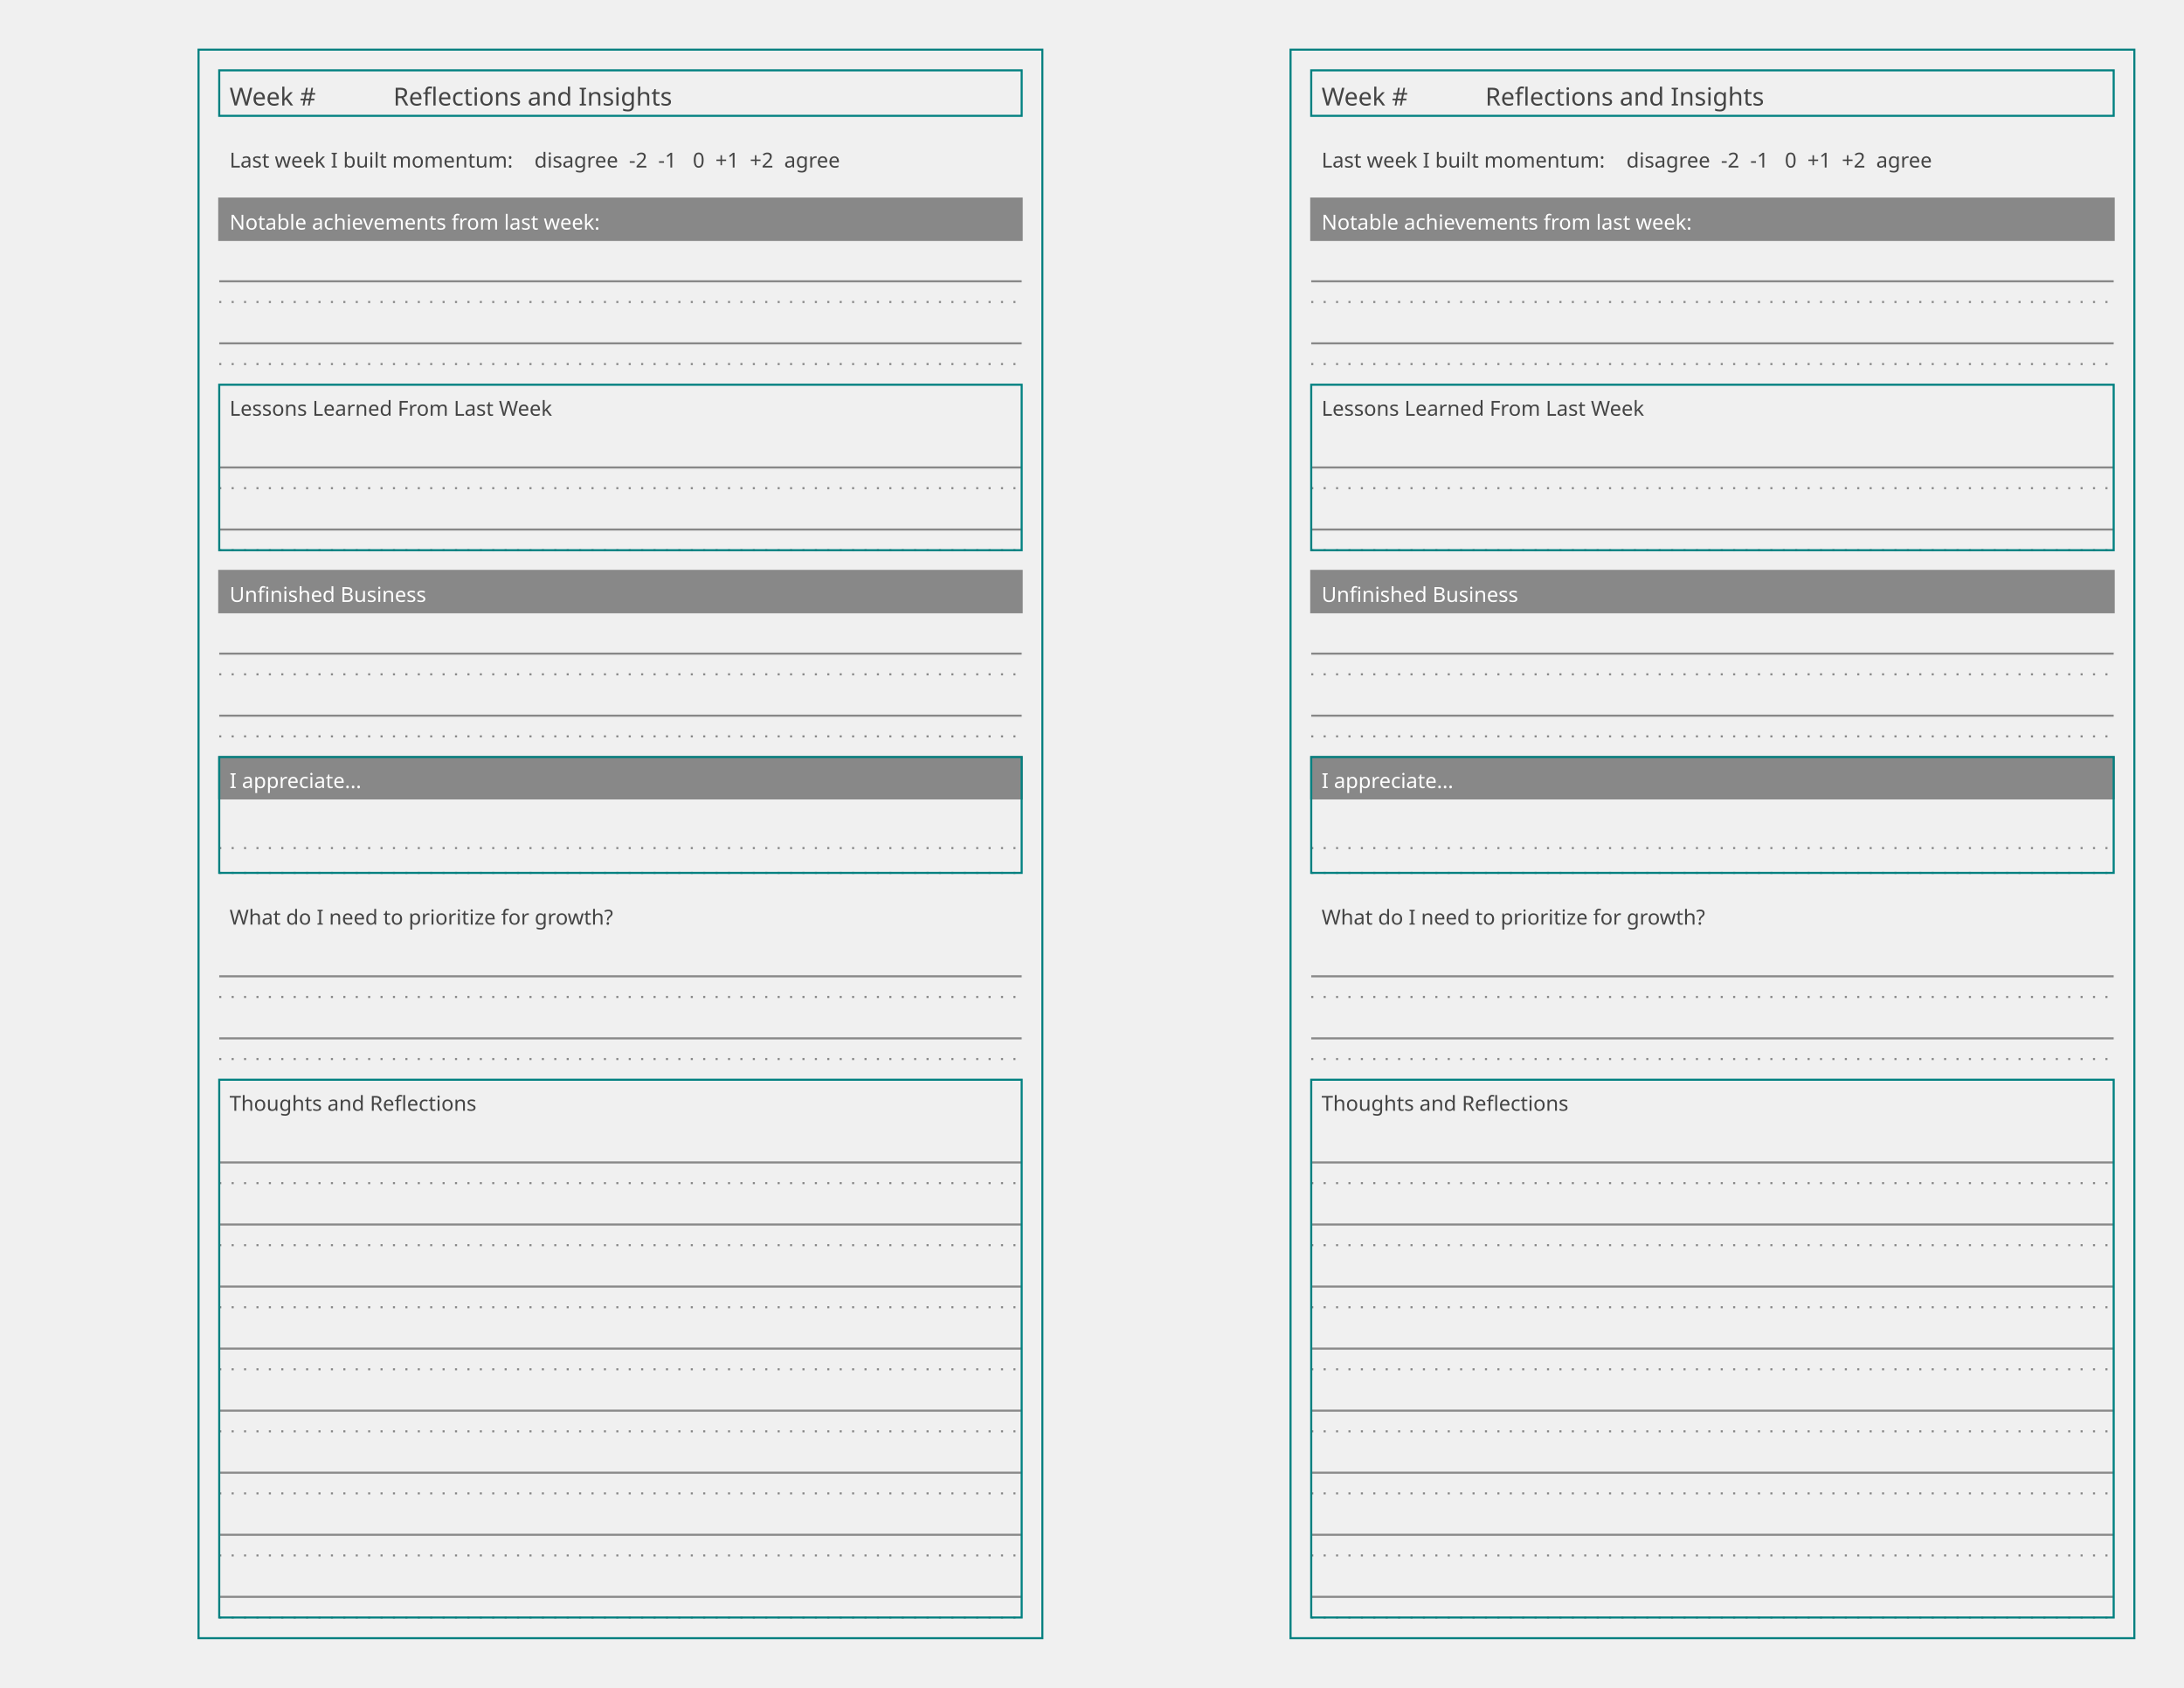
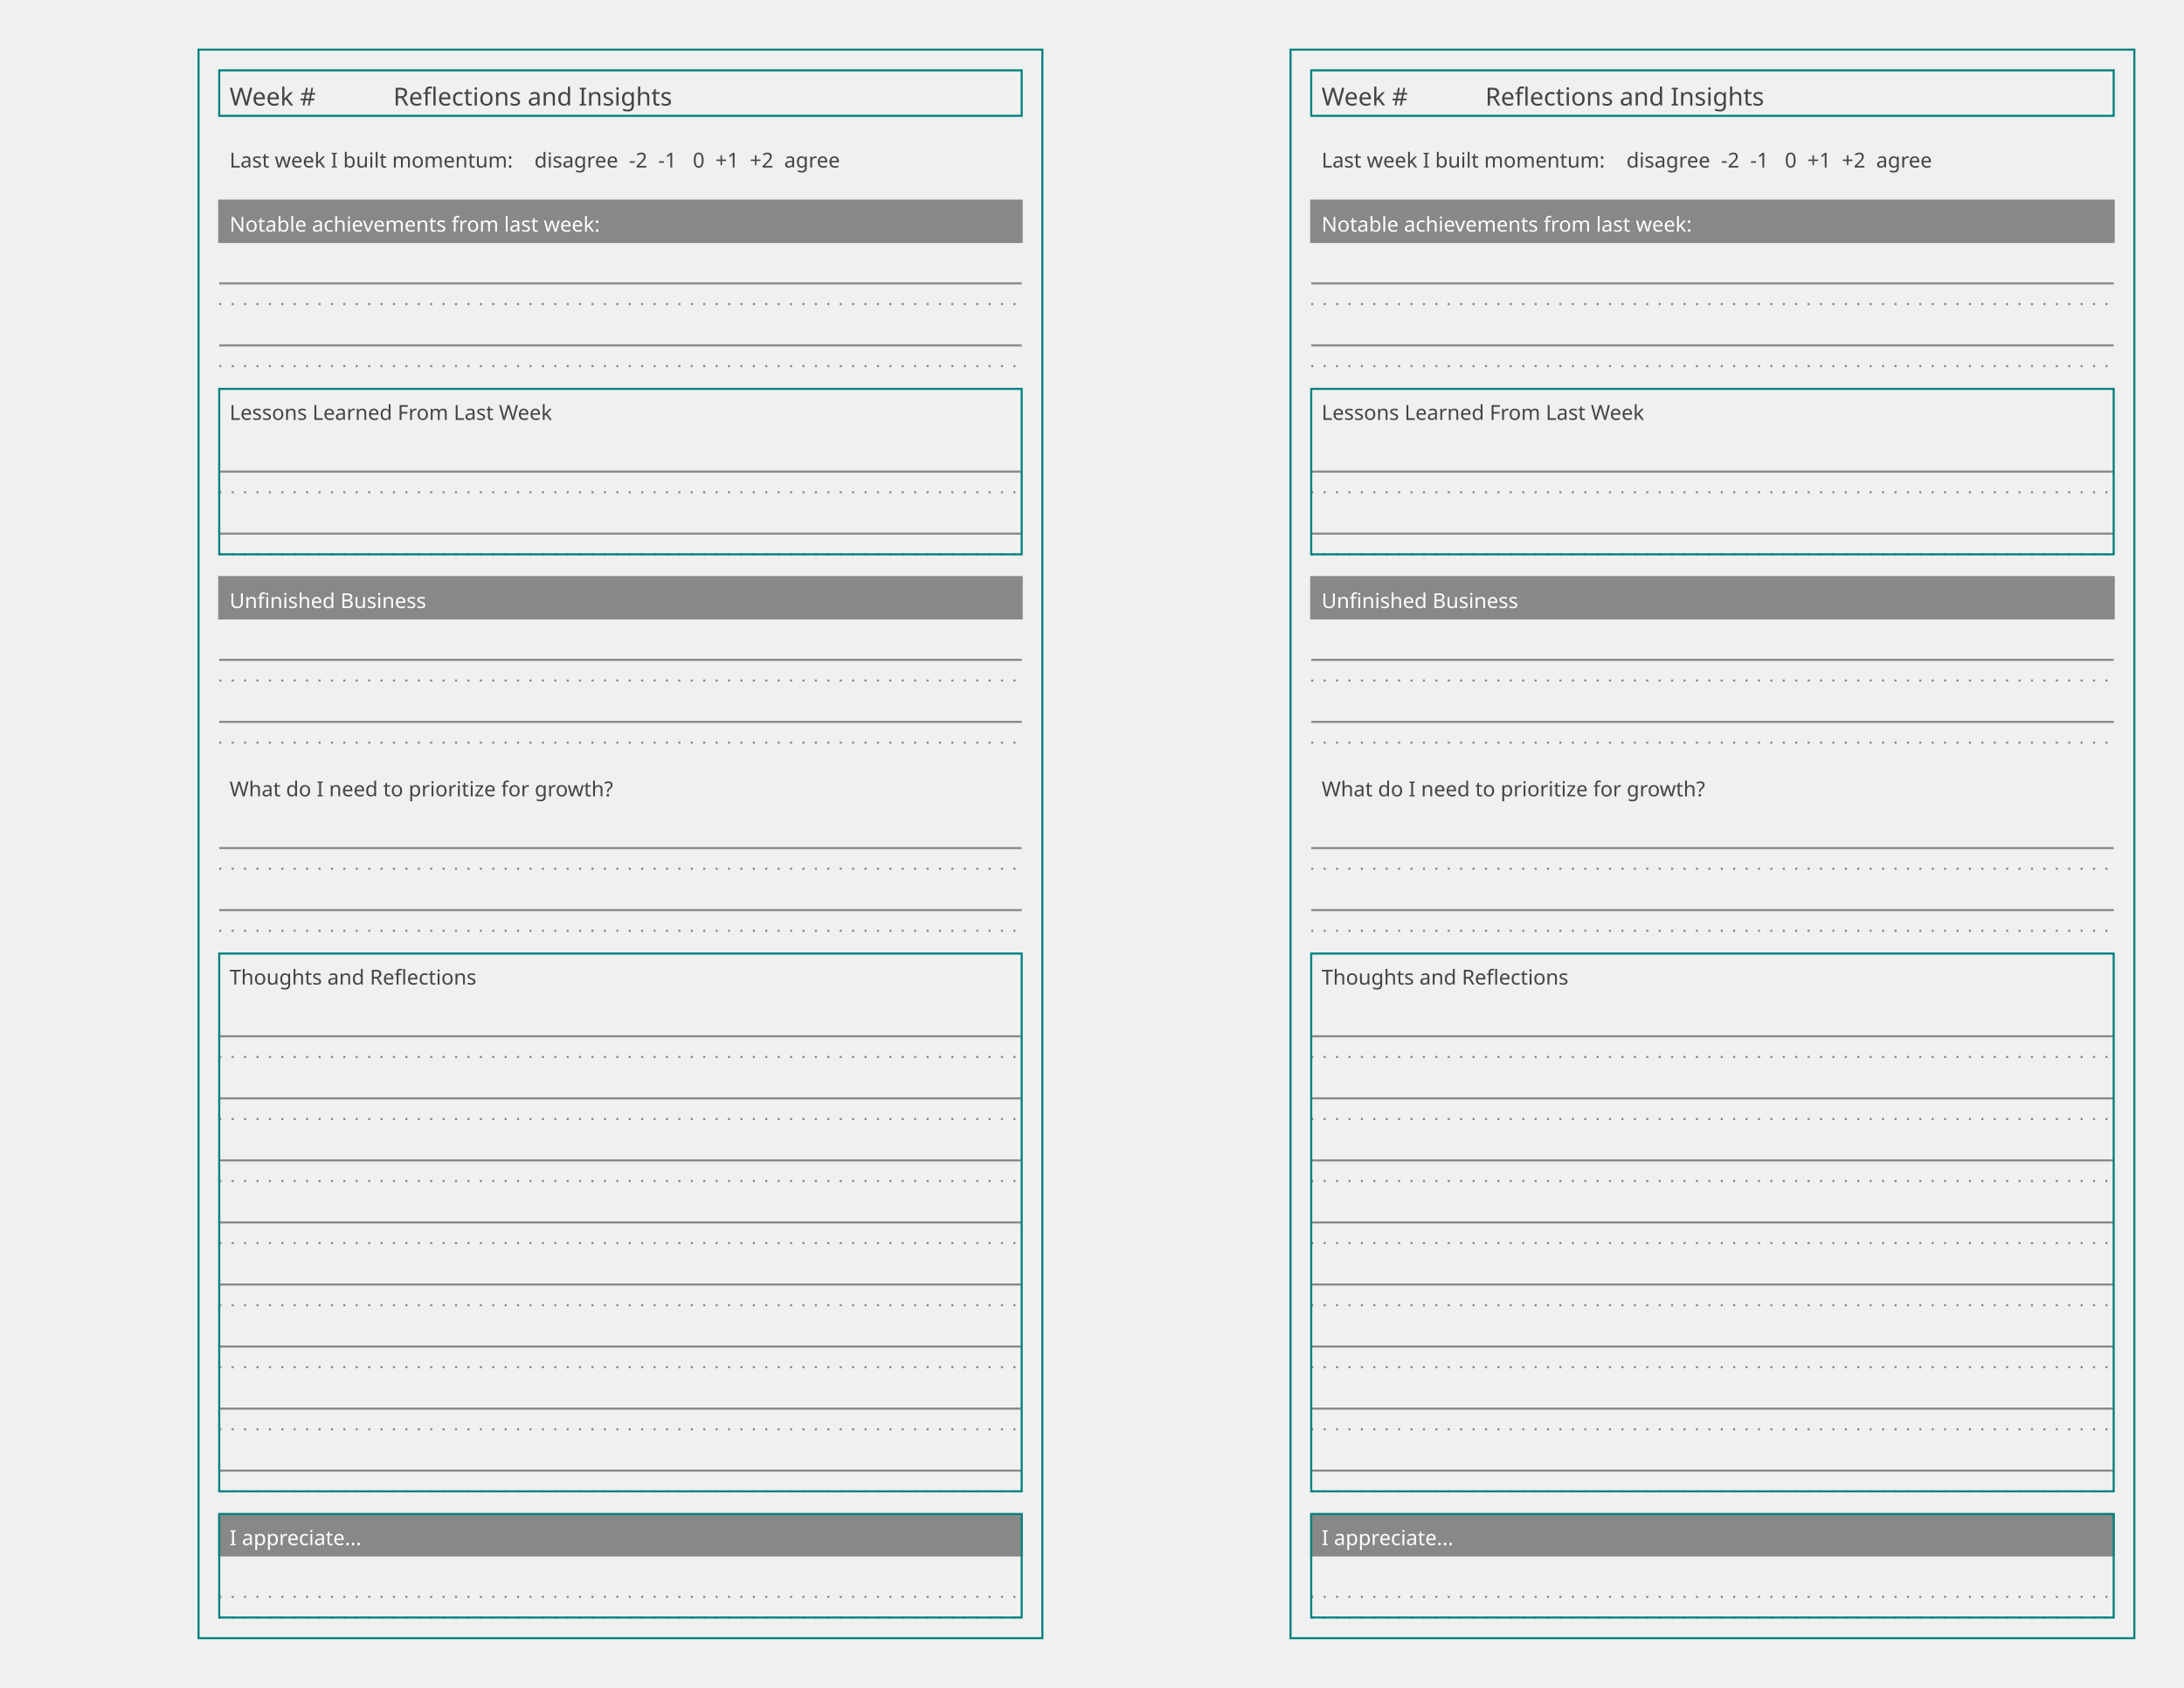
<svg xmlns="http://www.w3.org/2000/svg" baseProfile="tiny" height="8.5in" version="1.2" width="11in">
  <defs />
  <g transform="translate(96, 24.0)">
    <rect fill="none" height="768.0" stroke="#008080" width="408.0" x="0" y="0" />
    <g transform="translate(10, 10)">
      <rect fill="none" height="22" stroke="#008080" stroke-width="1" width="388.0" x="0" y="0" />
      <text alignment-baseline="text-after-edge" fill="#444444" font-family="Trebuchet MS" font-size="12" text-anchor="start" transform="translate(5,17)">Week #            Reflections and Insights</text>
    </g>
    <g transform="translate(10, 32)">
      <g transform="translate(0,10)">
        <text alignment-baseline="text-after-edge" fill="#444444" font-family="Ubuntu Mono" font-size="10" text-anchor="start" transform="translate(5,15)">Last week I built momentum:    disagree  -2  -1   0  +1  +2  agree</text>
      </g>
-       <g transform="translate(0,40)">
+       <g transform="translate(0,41.0)">
        <g>
          <g transform="translate(0,0)">
            <rect fill="#888888" height="20" stroke="#888888" stroke-width="1" width="388.0" x="0" y="0" />
            <text alignment-baseline="text-after-edge" fill="#ffffff" font-family="Trebuchet MS" font-size="10" text-anchor="start" transform="translate(5,15)">Notable achievements from last week:</text>
          </g>
          <g transform="translate(0,20)">
            <g>
              <line stroke="#888888" stroke-dasharray="1,5" stroke-width="1" transform="translate(0,30.0)" x1="0" x2="388.0" y1="0" y2="0" />
              <line stroke="#888888" stroke-dasharray="1,5" stroke-width="1" transform="translate(0,60.0)" x1="0" x2="388.0" y1="0" y2="0" />
            </g>
            <g>
              <line stroke="#888888" stroke-dasharray="1,0" stroke-width="1" transform="translate(0,20.0)" x1="0" x2="388.0" y1="0" y2="0" />
              <line stroke="#888888" stroke-dasharray="1,0" stroke-width="1" transform="translate(0,50.0)" x1="0" x2="388.0" y1="0" y2="0" />
            </g>
          </g>
        </g>
      </g>
-       <g transform="translate(0,130)">
+       <g transform="translate(0,132.0)">
        <g>
          <g transform="translate(0,0)">
            <text alignment-baseline="text-after-edge" fill="#444444" font-family="Trebuchet MS" font-size="10" text-anchor="start" transform="translate(5,15)">Lessons Learned From Last Week</text>
          </g>
          <g transform="translate(0,20)">
            <g>
              <line stroke="#888888" stroke-dasharray="1,5" stroke-width="1" transform="translate(0,30.0)" x1="0" x2="388.0" y1="0" y2="0" />
              <line stroke="#888888" stroke-dasharray="1,5" stroke-width="1" transform="translate(0,60.0)" x1="0" x2="388.0" y1="0" y2="0" />
            </g>
            <g>
              <line stroke="#888888" stroke-dasharray="1,0" stroke-width="1" transform="translate(0,20.0)" x1="0" x2="388.0" y1="0" y2="0" />
              <line stroke="#888888" stroke-dasharray="1,0" stroke-width="1" transform="translate(0,50.0)" x1="0" x2="388.0" y1="0" y2="0" />
            </g>
          </g>
        </g>
        <rect fill="none" height="80" stroke="#008080" stroke-width="1" width="388.0" x="0" y="0" />
      </g>
-       <g transform="translate(0,220)">
+       <g transform="translate(0,223.0)">
        <g>
          <g transform="translate(0,0)">
            <rect fill="#888888" height="20" stroke="#888888" stroke-width="1" width="388.0" x="0" y="0" />
            <text alignment-baseline="text-after-edge" fill="#ffffff" font-family="Trebuchet MS" font-size="10" text-anchor="start" transform="translate(5,15)">Unfinished Business</text>
          </g>
          <g transform="translate(0,20)">
            <g>
              <line stroke="#888888" stroke-dasharray="1,5" stroke-width="1" transform="translate(0,30.0)" x1="0" x2="388.0" y1="0" y2="0" />
              <line stroke="#888888" stroke-dasharray="1,5" stroke-width="1" transform="translate(0,60.0)" x1="0" x2="388.0" y1="0" y2="0" />
            </g>
            <g>
              <line stroke="#888888" stroke-dasharray="1,0" stroke-width="1" transform="translate(0,20.0)" x1="0" x2="388.0" y1="0" y2="0" />
              <line stroke="#888888" stroke-dasharray="1,0" stroke-width="1" transform="translate(0,50.0)" x1="0" x2="388.0" y1="0" y2="0" />
            </g>
          </g>
        </g>
      </g>
-       <g transform="translate(0,310)">
-         <g>
-           <g transform="translate(0,0)">
-             <rect fill="#888888" height="20" stroke="#888888" stroke-width="1" width="388.0" x="0" y="0" />
-             <text alignment-baseline="text-after-edge" fill="#ffffff" font-family="Trebuchet MS" font-size="10" text-anchor="start" transform="translate(5,15)">I appreciate...</text>
-           </g>
-           <g transform="translate(0,20)">
-             <g>
-               <line stroke="#888888" stroke-dasharray="1,5" stroke-width="1" transform="translate(0,36.0)" x1="0" x2="388.0" y1="0" y2="0" />
-             </g>
-             <g>
-               <line stroke="#888888" stroke-dasharray="1,5" stroke-width="1" transform="translate(0,24.0)" x1="0" x2="388.0" y1="0" y2="0" />
-             </g>
-           </g>
-         </g>
-         <rect fill="none" height="56.0" stroke="#008080" stroke-width="1" width="388.0" x="0" y="0" />
-       </g>
-       <g transform="translate(0,376.0)">
+       <g transform="translate(0,314.0)">
        <g>
          <g transform="translate(0,0)">
            <text alignment-baseline="text-after-edge" fill="#444444" font-family="Ubuntu Mono" font-size="10" text-anchor="start" transform="translate(5,15)">What do I need to prioritize for growth?</text>
          </g>
          <g transform="translate(0,20)">
            <g>
              <line stroke="#888888" stroke-dasharray="1,5" stroke-width="1" transform="translate(0,30.0)" x1="0" x2="388.0" y1="0" y2="0" />
              <line stroke="#888888" stroke-dasharray="1,5" stroke-width="1" transform="translate(0,60.0)" x1="0" x2="388.0" y1="0" y2="0" />
            </g>
            <g>
              <line stroke="#888888" stroke-dasharray="1,0" stroke-width="1" transform="translate(0,20.0)" x1="0" x2="388.0" y1="0" y2="0" />
              <line stroke="#888888" stroke-dasharray="1,0" stroke-width="1" transform="translate(0,50.0)" x1="0" x2="388.0" y1="0" y2="0" />
            </g>
          </g>
        </g>
      </g>
-       <g transform="translate(0,466.0)">
+       <g transform="translate(0,405.0)">
        <g>
          <g transform="translate(0,0)">
            <text alignment-baseline="text-after-edge" fill="#444444" font-family="Ubuntu Mono" font-size="10" text-anchor="start" transform="translate(5,15)">Thoughts and Reflections</text>
          </g>
          <g transform="translate(0,20)">
            <g>
              <line stroke="#888888" stroke-dasharray="1,5" stroke-width="1" transform="translate(0,30.0)" x1="0" x2="388.0" y1="0" y2="0" />
              <line stroke="#888888" stroke-dasharray="1,5" stroke-width="1" transform="translate(0,60.0)" x1="0" x2="388.0" y1="0" y2="0" />
              <line stroke="#888888" stroke-dasharray="1,5" stroke-width="1" transform="translate(0,90.0)" x1="0" x2="388.0" y1="0" y2="0" />
              <line stroke="#888888" stroke-dasharray="1,5" stroke-width="1" transform="translate(0,120.0)" x1="0" x2="388.0" y1="0" y2="0" />
              <line stroke="#888888" stroke-dasharray="1,5" stroke-width="1" transform="translate(0,150.0)" x1="0" x2="388.0" y1="0" y2="0" />
              <line stroke="#888888" stroke-dasharray="1,5" stroke-width="1" transform="translate(0,180.0)" x1="0" x2="388.0" y1="0" y2="0" />
              <line stroke="#888888" stroke-dasharray="1,5" stroke-width="1" transform="translate(0,210.0)" x1="0" x2="388.0" y1="0" y2="0" />
              <line stroke="#888888" stroke-dasharray="1,5" stroke-width="1" transform="translate(0,240.0)" x1="0" x2="388.0" y1="0" y2="0" />
            </g>
            <g>
              <line stroke="#888888" stroke-dasharray="1,0" stroke-width="1" transform="translate(0,20.0)" x1="0" x2="388.0" y1="0" y2="0" />
              <line stroke="#888888" stroke-dasharray="1,0" stroke-width="1" transform="translate(0,50.0)" x1="0" x2="388.0" y1="0" y2="0" />
              <line stroke="#888888" stroke-dasharray="1,0" stroke-width="1" transform="translate(0,80.0)" x1="0" x2="388.0" y1="0" y2="0" />
              <line stroke="#888888" stroke-dasharray="1,0" stroke-width="1" transform="translate(0,110.0)" x1="0" x2="388.0" y1="0" y2="0" />
              <line stroke="#888888" stroke-dasharray="1,0" stroke-width="1" transform="translate(0,140.0)" x1="0" x2="388.0" y1="0" y2="0" />
              <line stroke="#888888" stroke-dasharray="1,0" stroke-width="1" transform="translate(0,170.0)" x1="0" x2="388.0" y1="0" y2="0" />
              <line stroke="#888888" stroke-dasharray="1,0" stroke-width="1" transform="translate(0,200.0)" x1="0" x2="388.0" y1="0" y2="0" />
              <line stroke="#888888" stroke-dasharray="1,0" stroke-width="1" transform="translate(0,230.0)" x1="0" x2="388.0" y1="0" y2="0" />
            </g>
          </g>
        </g>
        <rect fill="none" height="260" stroke="#008080" stroke-width="1" width="388.0" x="0" y="0" />
      </g>
+       <g transform="translate(0,676.0)">
+         <g>
+           <g transform="translate(0,0)">
+             <rect fill="#888888" height="20" stroke="#888888" stroke-width="1" width="388.0" x="0" y="0" />
+             <text alignment-baseline="text-after-edge" fill="#ffffff" font-family="Trebuchet MS" font-size="10" text-anchor="start" transform="translate(5,15)">I appreciate...</text>
+           </g>
+           <g transform="translate(0,20)">
+             <g>
+               <line stroke="#888888" stroke-dasharray="1,5" stroke-width="1" transform="translate(0,30.0)" x1="0" x2="388.0" y1="0" y2="0" />
+             </g>
+             <g>
+               <line stroke="#888888" stroke-dasharray="1,5" stroke-width="1" transform="translate(0,20.0)" x1="0" x2="388.0" y1="0" y2="0" />
+             </g>
+           </g>
+         </g>
+         <rect fill="none" height="50" stroke="#008080" stroke-width="1" width="388.0" x="0" y="0" />
+       </g>
    </g>
  </g>
  <g transform="translate(624.0, 24.0)">
    <rect fill="none" height="768.0" stroke="#008080" width="408.0" x="0" y="0" />
    <g transform="translate(10, 10)">
      <rect fill="none" height="22" stroke="#008080" stroke-width="1" width="388.0" x="0" y="0" />
      <text alignment-baseline="text-after-edge" fill="#444444" font-family="Trebuchet MS" font-size="12" text-anchor="start" transform="translate(5,17)">Week #            Reflections and Insights</text>
    </g>
    <g transform="translate(10, 32)">
      <g transform="translate(0,10)">
        <text alignment-baseline="text-after-edge" fill="#444444" font-family="Ubuntu Mono" font-size="10" text-anchor="start" transform="translate(5,15)">Last week I built momentum:    disagree  -2  -1   0  +1  +2  agree</text>
      </g>
-       <g transform="translate(0,40)">
+       <g transform="translate(0,41.0)">
        <g>
          <g transform="translate(0,0)">
            <rect fill="#888888" height="20" stroke="#888888" stroke-width="1" width="388.0" x="0" y="0" />
            <text alignment-baseline="text-after-edge" fill="#ffffff" font-family="Trebuchet MS" font-size="10" text-anchor="start" transform="translate(5,15)">Notable achievements from last week:</text>
          </g>
          <g transform="translate(0,20)">
            <g>
              <line stroke="#888888" stroke-dasharray="1,5" stroke-width="1" transform="translate(0,30.0)" x1="0" x2="388.0" y1="0" y2="0" />
              <line stroke="#888888" stroke-dasharray="1,5" stroke-width="1" transform="translate(0,60.0)" x1="0" x2="388.0" y1="0" y2="0" />
            </g>
            <g>
              <line stroke="#888888" stroke-dasharray="1,0" stroke-width="1" transform="translate(0,20.0)" x1="0" x2="388.0" y1="0" y2="0" />
              <line stroke="#888888" stroke-dasharray="1,0" stroke-width="1" transform="translate(0,50.0)" x1="0" x2="388.0" y1="0" y2="0" />
            </g>
          </g>
        </g>
      </g>
-       <g transform="translate(0,130)">
+       <g transform="translate(0,132.0)">
        <g>
          <g transform="translate(0,0)">
            <text alignment-baseline="text-after-edge" fill="#444444" font-family="Trebuchet MS" font-size="10" text-anchor="start" transform="translate(5,15)">Lessons Learned From Last Week</text>
          </g>
          <g transform="translate(0,20)">
            <g>
              <line stroke="#888888" stroke-dasharray="1,5" stroke-width="1" transform="translate(0,30.0)" x1="0" x2="388.0" y1="0" y2="0" />
              <line stroke="#888888" stroke-dasharray="1,5" stroke-width="1" transform="translate(0,60.0)" x1="0" x2="388.0" y1="0" y2="0" />
            </g>
            <g>
              <line stroke="#888888" stroke-dasharray="1,0" stroke-width="1" transform="translate(0,20.0)" x1="0" x2="388.0" y1="0" y2="0" />
              <line stroke="#888888" stroke-dasharray="1,0" stroke-width="1" transform="translate(0,50.0)" x1="0" x2="388.0" y1="0" y2="0" />
            </g>
          </g>
        </g>
        <rect fill="none" height="80" stroke="#008080" stroke-width="1" width="388.0" x="0" y="0" />
      </g>
-       <g transform="translate(0,220)">
+       <g transform="translate(0,223.0)">
        <g>
          <g transform="translate(0,0)">
            <rect fill="#888888" height="20" stroke="#888888" stroke-width="1" width="388.0" x="0" y="0" />
            <text alignment-baseline="text-after-edge" fill="#ffffff" font-family="Trebuchet MS" font-size="10" text-anchor="start" transform="translate(5,15)">Unfinished Business</text>
          </g>
          <g transform="translate(0,20)">
            <g>
              <line stroke="#888888" stroke-dasharray="1,5" stroke-width="1" transform="translate(0,30.0)" x1="0" x2="388.0" y1="0" y2="0" />
              <line stroke="#888888" stroke-dasharray="1,5" stroke-width="1" transform="translate(0,60.0)" x1="0" x2="388.0" y1="0" y2="0" />
            </g>
            <g>
              <line stroke="#888888" stroke-dasharray="1,0" stroke-width="1" transform="translate(0,20.0)" x1="0" x2="388.0" y1="0" y2="0" />
              <line stroke="#888888" stroke-dasharray="1,0" stroke-width="1" transform="translate(0,50.0)" x1="0" x2="388.0" y1="0" y2="0" />
            </g>
          </g>
        </g>
      </g>
-       <g transform="translate(0,310)">
-         <g>
-           <g transform="translate(0,0)">
-             <rect fill="#888888" height="20" stroke="#888888" stroke-width="1" width="388.0" x="0" y="0" />
-             <text alignment-baseline="text-after-edge" fill="#ffffff" font-family="Trebuchet MS" font-size="10" text-anchor="start" transform="translate(5,15)">I appreciate...</text>
-           </g>
-           <g transform="translate(0,20)">
-             <g>
-               <line stroke="#888888" stroke-dasharray="1,5" stroke-width="1" transform="translate(0,36.0)" x1="0" x2="388.0" y1="0" y2="0" />
-             </g>
-             <g>
-               <line stroke="#888888" stroke-dasharray="1,5" stroke-width="1" transform="translate(0,24.0)" x1="0" x2="388.0" y1="0" y2="0" />
-             </g>
-           </g>
-         </g>
-         <rect fill="none" height="56.0" stroke="#008080" stroke-width="1" width="388.0" x="0" y="0" />
-       </g>
-       <g transform="translate(0,376.0)">
+       <g transform="translate(0,314.0)">
        <g>
          <g transform="translate(0,0)">
            <text alignment-baseline="text-after-edge" fill="#444444" font-family="Ubuntu Mono" font-size="10" text-anchor="start" transform="translate(5,15)">What do I need to prioritize for growth?</text>
          </g>
          <g transform="translate(0,20)">
            <g>
              <line stroke="#888888" stroke-dasharray="1,5" stroke-width="1" transform="translate(0,30.0)" x1="0" x2="388.0" y1="0" y2="0" />
              <line stroke="#888888" stroke-dasharray="1,5" stroke-width="1" transform="translate(0,60.0)" x1="0" x2="388.0" y1="0" y2="0" />
            </g>
            <g>
              <line stroke="#888888" stroke-dasharray="1,0" stroke-width="1" transform="translate(0,20.0)" x1="0" x2="388.0" y1="0" y2="0" />
              <line stroke="#888888" stroke-dasharray="1,0" stroke-width="1" transform="translate(0,50.0)" x1="0" x2="388.0" y1="0" y2="0" />
            </g>
          </g>
        </g>
      </g>
-       <g transform="translate(0,466.0)">
+       <g transform="translate(0,405.0)">
        <g>
          <g transform="translate(0,0)">
            <text alignment-baseline="text-after-edge" fill="#444444" font-family="Ubuntu Mono" font-size="10" text-anchor="start" transform="translate(5,15)">Thoughts and Reflections</text>
          </g>
          <g transform="translate(0,20)">
            <g>
              <line stroke="#888888" stroke-dasharray="1,5" stroke-width="1" transform="translate(0,30.0)" x1="0" x2="388.0" y1="0" y2="0" />
              <line stroke="#888888" stroke-dasharray="1,5" stroke-width="1" transform="translate(0,60.0)" x1="0" x2="388.0" y1="0" y2="0" />
              <line stroke="#888888" stroke-dasharray="1,5" stroke-width="1" transform="translate(0,90.0)" x1="0" x2="388.0" y1="0" y2="0" />
              <line stroke="#888888" stroke-dasharray="1,5" stroke-width="1" transform="translate(0,120.0)" x1="0" x2="388.0" y1="0" y2="0" />
              <line stroke="#888888" stroke-dasharray="1,5" stroke-width="1" transform="translate(0,150.0)" x1="0" x2="388.0" y1="0" y2="0" />
              <line stroke="#888888" stroke-dasharray="1,5" stroke-width="1" transform="translate(0,180.0)" x1="0" x2="388.0" y1="0" y2="0" />
              <line stroke="#888888" stroke-dasharray="1,5" stroke-width="1" transform="translate(0,210.0)" x1="0" x2="388.0" y1="0" y2="0" />
              <line stroke="#888888" stroke-dasharray="1,5" stroke-width="1" transform="translate(0,240.0)" x1="0" x2="388.0" y1="0" y2="0" />
            </g>
            <g>
              <line stroke="#888888" stroke-dasharray="1,0" stroke-width="1" transform="translate(0,20.0)" x1="0" x2="388.0" y1="0" y2="0" />
              <line stroke="#888888" stroke-dasharray="1,0" stroke-width="1" transform="translate(0,50.0)" x1="0" x2="388.0" y1="0" y2="0" />
              <line stroke="#888888" stroke-dasharray="1,0" stroke-width="1" transform="translate(0,80.0)" x1="0" x2="388.0" y1="0" y2="0" />
              <line stroke="#888888" stroke-dasharray="1,0" stroke-width="1" transform="translate(0,110.0)" x1="0" x2="388.0" y1="0" y2="0" />
              <line stroke="#888888" stroke-dasharray="1,0" stroke-width="1" transform="translate(0,140.0)" x1="0" x2="388.0" y1="0" y2="0" />
              <line stroke="#888888" stroke-dasharray="1,0" stroke-width="1" transform="translate(0,170.0)" x1="0" x2="388.0" y1="0" y2="0" />
              <line stroke="#888888" stroke-dasharray="1,0" stroke-width="1" transform="translate(0,200.0)" x1="0" x2="388.0" y1="0" y2="0" />
              <line stroke="#888888" stroke-dasharray="1,0" stroke-width="1" transform="translate(0,230.0)" x1="0" x2="388.0" y1="0" y2="0" />
            </g>
          </g>
        </g>
        <rect fill="none" height="260" stroke="#008080" stroke-width="1" width="388.0" x="0" y="0" />
      </g>
+       <g transform="translate(0,676.0)">
+         <g>
+           <g transform="translate(0,0)">
+             <rect fill="#888888" height="20" stroke="#888888" stroke-width="1" width="388.0" x="0" y="0" />
+             <text alignment-baseline="text-after-edge" fill="#ffffff" font-family="Trebuchet MS" font-size="10" text-anchor="start" transform="translate(5,15)">I appreciate...</text>
+           </g>
+           <g transform="translate(0,20)">
+             <g>
+               <line stroke="#888888" stroke-dasharray="1,5" stroke-width="1" transform="translate(0,30.0)" x1="0" x2="388.0" y1="0" y2="0" />
+             </g>
+             <g>
+               <line stroke="#888888" stroke-dasharray="1,5" stroke-width="1" transform="translate(0,20.0)" x1="0" x2="388.0" y1="0" y2="0" />
+             </g>
+           </g>
+         </g>
+         <rect fill="none" height="50" stroke="#008080" stroke-width="1" width="388.0" x="0" y="0" />
+       </g>
    </g>
  </g>
</svg>
